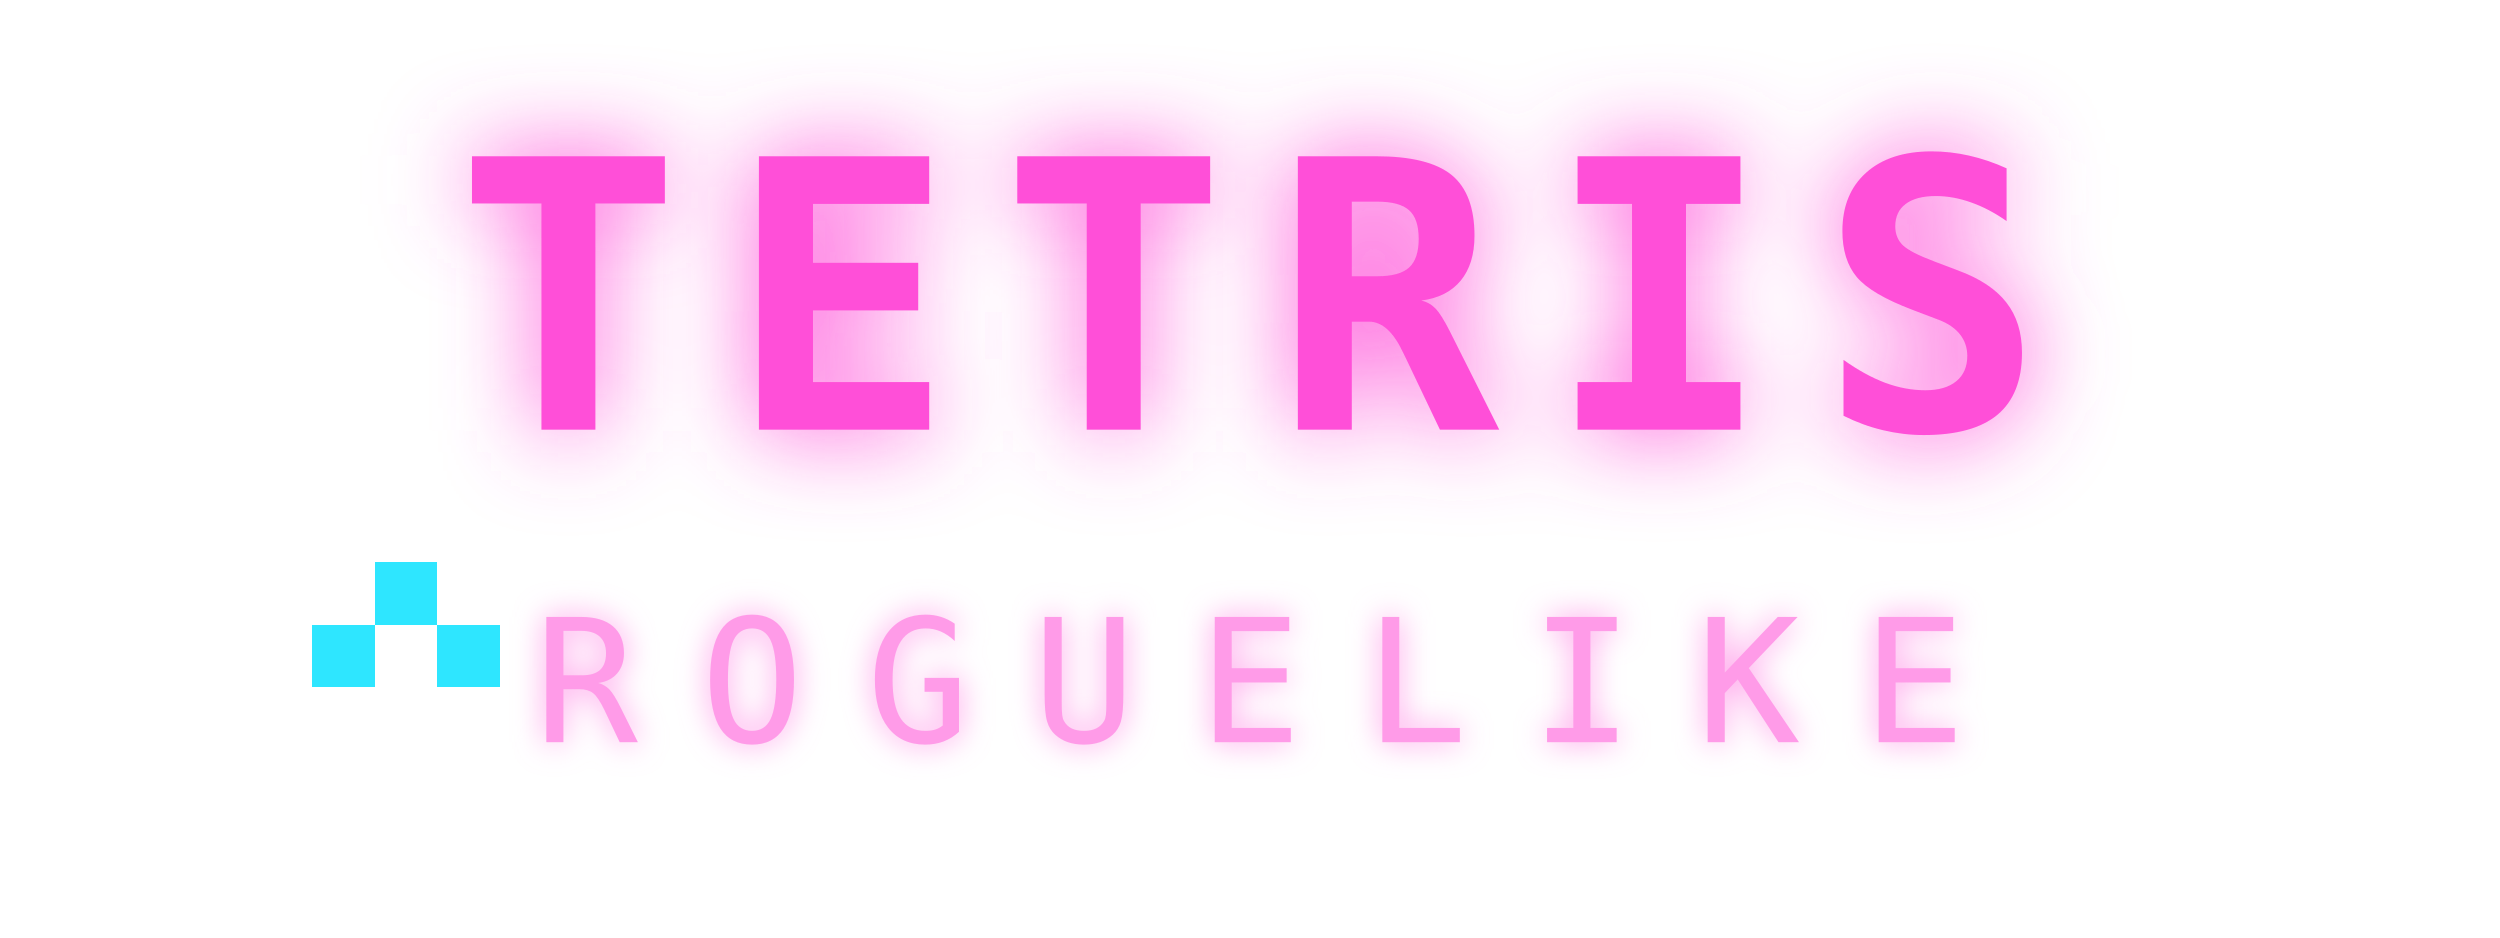
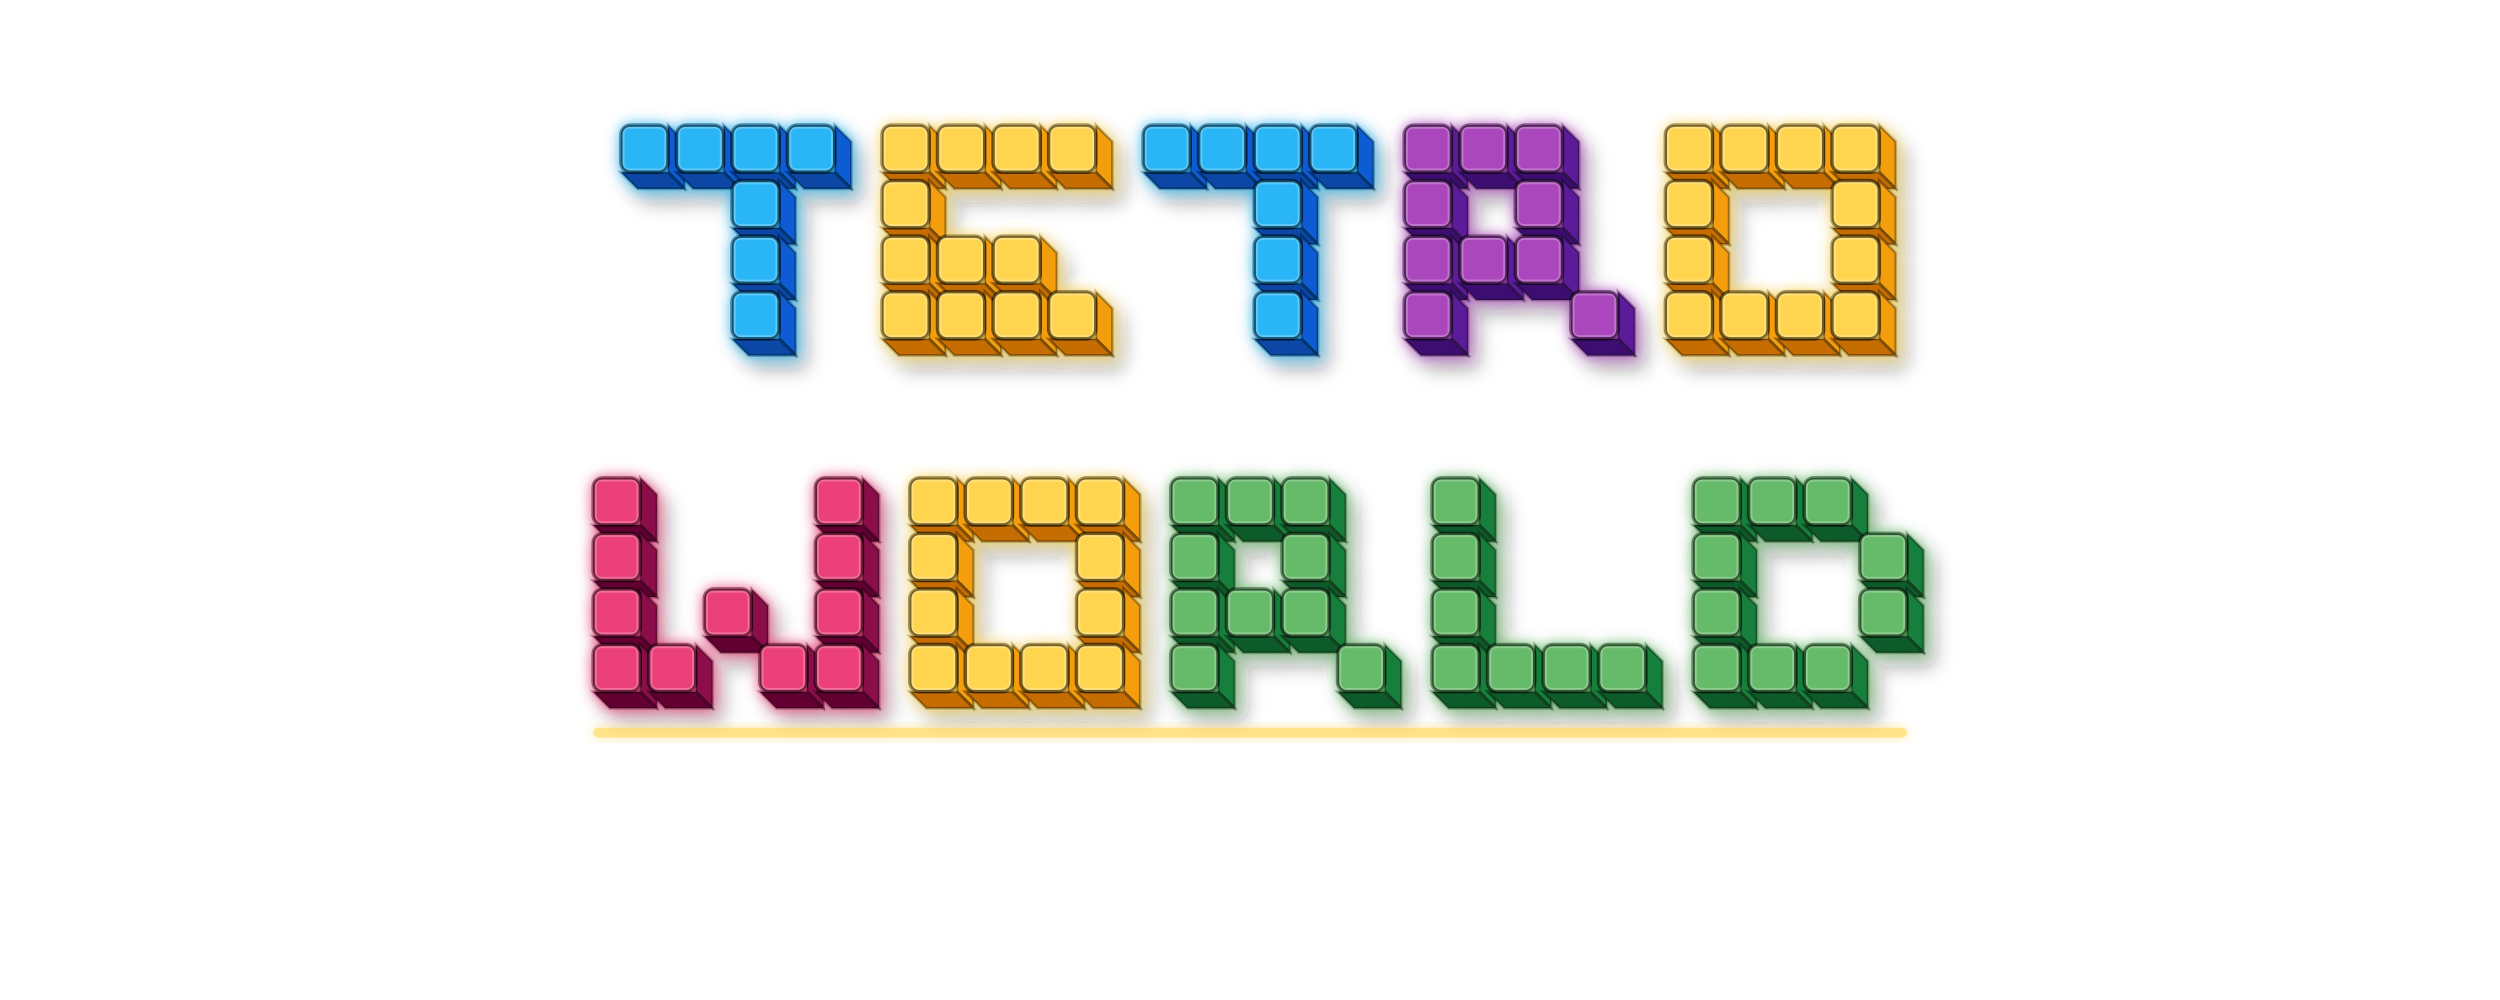
- <svg xmlns="http://www.w3.org/2000/svg" viewBox="0 0 320 120" shape-rendering="crispEdges">
+ <svg xmlns="http://www.w3.org/2000/svg" width="1800" height="720" viewBox="0 0 1800 720">
  <defs>
-     <filter id="neon-pink" x="-50%" y="-50%" width="200%" height="200%">
-       <feGaussianBlur stdDeviation="6" result="blur" />
+     <filter id="shadow" x="-30%" y="-30%" width="160%" height="160%">
+       <feDropShadow dx="10" dy="12" stdDeviation="8" flood-color="#000" flood-opacity="0.45" />
+     </filter>
+     <filter id="softshadow" x="-30%" y="-30%" width="160%" height="160%">
+       <feDropShadow dx="6" dy="8" stdDeviation="6" flood-color="#000" flood-opacity="0.35" />
+     </filter>
+     <filter id="glow-cyan" x="-50%" y="-50%" width="200%" height="200%">
+       <feGaussianBlur stdDeviation="4.5" result="blur" />
+       <feFlood flood-color="#29b6f6" flood-opacity="0.9" result="color" />
+       <feComposite in="color" in2="blur" operator="in" result="glow" />
      <feMerge>
-         <feMergeNode in="blur" />
+         <feMergeNode in="glow" />
        <feMergeNode in="SourceGraphic" />
      </feMerge>
    </filter>
-     <filter id="neon-soft" x="-50%" y="-50%" width="200%" height="200%">
-       <feGaussianBlur stdDeviation="2" result="blur" />
+     <filter id="glow-yellow" x="-50%" y="-50%" width="200%" height="200%">
+       <feGaussianBlur stdDeviation="4.5" result="blur" />
+       <feFlood flood-color="#ffd54f" flood-opacity="0.9" result="color" />
+       <feComposite in="color" in2="blur" operator="in" result="glow" />
      <feMerge>
-         <feMergeNode in="blur" />
+         <feMergeNode in="glow" />
        <feMergeNode in="SourceGraphic" />
      </feMerge>
    </filter>
+     <filter id="glow-purple" x="-50%" y="-50%" width="200%" height="200%">
+       <feGaussianBlur stdDeviation="4.5" result="blur" />
+       <feFlood flood-color="#ab47bc" flood-opacity="0.9" result="color" />
+       <feComposite in="color" in2="blur" operator="in" result="glow" />
+       <feMerge>
+         <feMergeNode in="glow" />
+         <feMergeNode in="SourceGraphic" />
+       </feMerge>
+     </filter>
+     <filter id="glow-green" x="-50%" y="-50%" width="200%" height="200%">
+       <feGaussianBlur stdDeviation="4.5" result="blur" />
+       <feFlood flood-color="#66bb6a" flood-opacity="0.9" result="color" />
+       <feComposite in="color" in2="blur" operator="in" result="glow" />
+       <feMerge>
+         <feMergeNode in="glow" />
+         <feMergeNode in="SourceGraphic" />
+       </feMerge>
+     </filter>
+     <filter id="glow-pink" x="-50%" y="-50%" width="200%" height="200%">
+       <feGaussianBlur stdDeviation="4.5" result="blur" />
+       <feFlood flood-color="#ec407a" flood-opacity="0.9" result="color" />
+       <feComposite in="color" in2="blur" operator="in" result="glow" />
+       <feMerge>
+         <feMergeNode in="glow" />
+         <feMergeNode in="SourceGraphic" />
+       </feMerge>
+     </filter>
  </defs>
-   <g filter="url(#neon-pink)">
-     <text x="160" y="55" text-anchor="middle" font-family="monospace" font-size="48" font-weight="bold" letter-spacing="6" fill="#ff4fd8">
-       TETRIS
-     </text>
-   </g>
-   <g filter="url(#neon-soft)">
-     <text x="160" y="95" text-anchor="middle" font-family="monospace" font-size="22" letter-spacing="8" fill="#ff9be8">
-       ROGUELIKE
-     </text>
-   </g>
-   <rect x="40" y="80" width="8" height="8" fill="#2ee6ff" />
-   <rect x="48" y="72" width="8" height="8" fill="#2ee6ff" />
-   <rect x="56" y="80" width="8" height="8" fill="#2ee6ff" />
+   <style>
+     .front { stroke: rgba(0,0,0,0.55); stroke-width: 2.5; }
+     .edge  { stroke: rgba(0,0,0,0.35); stroke-width: 2; }
+     .highlight { stroke: rgba(255,255,255,0.25); stroke-width: 1.4; fill: none; }
+   </style>
+   <g filter="url(#softshadow)">
+     <g filter="url(#glow-cyan)">
+       <polygon class="edge" points="481,90 493,102 493,136 481,124" fill="#0b5bd3" />
+       <polygon class="edge" points="447,124 459,136 493,136 481,124" fill="#0747a6" />
+       <rect class="front" x="447" y="90" width="34" height="34" rx="7" ry="7" fill="#29b6f6" />
+       <rect class="highlight" x="449" y="92" width="30" height="30" rx="4" ry="4" />
+       <polygon class="edge" points="521,90 533,102 533,136 521,124" fill="#0b5bd3" />
+       <polygon class="edge" points="487,124 499,136 533,136 521,124" fill="#0747a6" />
+       <rect class="front" x="487" y="90" width="34" height="34" rx="7" ry="7" fill="#29b6f6" />
+       <rect class="highlight" x="489" y="92" width="30" height="30" rx="4" ry="4" />
+       <polygon class="edge" points="561,90 573,102 573,136 561,124" fill="#0b5bd3" />
+       <polygon class="edge" points="527,124 539,136 573,136 561,124" fill="#0747a6" />
+       <rect class="front" x="527" y="90" width="34" height="34" rx="7" ry="7" fill="#29b6f6" />
+       <rect class="highlight" x="529" y="92" width="30" height="30" rx="4" ry="4" />
+       <polygon class="edge" points="601,90 613,102 613,136 601,124" fill="#0b5bd3" />
+       <polygon class="edge" points="567,124 579,136 613,136 601,124" fill="#0747a6" />
+       <rect class="front" x="567" y="90" width="34" height="34" rx="7" ry="7" fill="#29b6f6" />
+       <rect class="highlight" x="569" y="92" width="30" height="30" rx="4" ry="4" />
+       <polygon class="edge" points="561,130 573,142 573,176 561,164" fill="#0b5bd3" />
+       <polygon class="edge" points="527,164 539,176 573,176 561,164" fill="#0747a6" />
+       <rect class="front" x="527" y="130" width="34" height="34" rx="7" ry="7" fill="#29b6f6" />
+       <rect class="highlight" x="529" y="132" width="30" height="30" rx="4" ry="4" />
+       <polygon class="edge" points="561,170 573,182 573,216 561,204" fill="#0b5bd3" />
+       <polygon class="edge" points="527,204 539,216 573,216 561,204" fill="#0747a6" />
+       <rect class="front" x="527" y="170" width="34" height="34" rx="7" ry="7" fill="#29b6f6" />
+       <rect class="highlight" x="529" y="172" width="30" height="30" rx="4" ry="4" />
+       <polygon class="edge" points="561,210 573,222 573,256 561,244" fill="#0b5bd3" />
+       <polygon class="edge" points="527,244 539,256 573,256 561,244" fill="#0747a6" />
+       <rect class="front" x="527" y="210" width="34" height="34" rx="7" ry="7" fill="#29b6f6" />
+       <rect class="highlight" x="529" y="212" width="30" height="30" rx="4" ry="4" />
+     </g>
+   </g>
+   <g filter="url(#softshadow)">
+     <g filter="url(#glow-yellow)">
+       <polygon class="edge" points="669,90 681,102 681,136 669,124" fill="#f59e0b" />
+       <polygon class="edge" points="635,124 647,136 681,136 669,124" fill="#c56d00" />
+       <rect class="front" x="635" y="90" width="34" height="34" rx="7" ry="7" fill="#ffd54f" />
+       <rect class="highlight" x="637" y="92" width="30" height="30" rx="4" ry="4" />
+       <polygon class="edge" points="709,90 721,102 721,136 709,124" fill="#f59e0b" />
+       <polygon class="edge" points="675,124 687,136 721,136 709,124" fill="#c56d00" />
+       <rect class="front" x="675" y="90" width="34" height="34" rx="7" ry="7" fill="#ffd54f" />
+       <rect class="highlight" x="677" y="92" width="30" height="30" rx="4" ry="4" />
+       <polygon class="edge" points="749,90 761,102 761,136 749,124" fill="#f59e0b" />
+       <polygon class="edge" points="715,124 727,136 761,136 749,124" fill="#c56d00" />
+       <rect class="front" x="715" y="90" width="34" height="34" rx="7" ry="7" fill="#ffd54f" />
+       <rect class="highlight" x="717" y="92" width="30" height="30" rx="4" ry="4" />
+       <polygon class="edge" points="789,90 801,102 801,136 789,124" fill="#f59e0b" />
+       <polygon class="edge" points="755,124 767,136 801,136 789,124" fill="#c56d00" />
+       <rect class="front" x="755" y="90" width="34" height="34" rx="7" ry="7" fill="#ffd54f" />
+       <rect class="highlight" x="757" y="92" width="30" height="30" rx="4" ry="4" />
+       <polygon class="edge" points="669,130 681,142 681,176 669,164" fill="#f59e0b" />
+       <polygon class="edge" points="635,164 647,176 681,176 669,164" fill="#c56d00" />
+       <rect class="front" x="635" y="130" width="34" height="34" rx="7" ry="7" fill="#ffd54f" />
+       <rect class="highlight" x="637" y="132" width="30" height="30" rx="4" ry="4" />
+       <polygon class="edge" points="669,170 681,182 681,216 669,204" fill="#f59e0b" />
+       <polygon class="edge" points="635,204 647,216 681,216 669,204" fill="#c56d00" />
+       <rect class="front" x="635" y="170" width="34" height="34" rx="7" ry="7" fill="#ffd54f" />
+       <rect class="highlight" x="637" y="172" width="30" height="30" rx="4" ry="4" />
+       <polygon class="edge" points="709,170 721,182 721,216 709,204" fill="#f59e0b" />
+       <polygon class="edge" points="675,204 687,216 721,216 709,204" fill="#c56d00" />
+       <rect class="front" x="675" y="170" width="34" height="34" rx="7" ry="7" fill="#ffd54f" />
+       <rect class="highlight" x="677" y="172" width="30" height="30" rx="4" ry="4" />
+       <polygon class="edge" points="749,170 761,182 761,216 749,204" fill="#f59e0b" />
+       <polygon class="edge" points="715,204 727,216 761,216 749,204" fill="#c56d00" />
+       <rect class="front" x="715" y="170" width="34" height="34" rx="7" ry="7" fill="#ffd54f" />
+       <rect class="highlight" x="717" y="172" width="30" height="30" rx="4" ry="4" />
+       <polygon class="edge" points="669,210 681,222 681,256 669,244" fill="#f59e0b" />
+       <polygon class="edge" points="635,244 647,256 681,256 669,244" fill="#c56d00" />
+       <rect class="front" x="635" y="210" width="34" height="34" rx="7" ry="7" fill="#ffd54f" />
+       <rect class="highlight" x="637" y="212" width="30" height="30" rx="4" ry="4" />
+       <polygon class="edge" points="709,210 721,222 721,256 709,244" fill="#f59e0b" />
+       <polygon class="edge" points="675,244 687,256 721,256 709,244" fill="#c56d00" />
+       <rect class="front" x="675" y="210" width="34" height="34" rx="7" ry="7" fill="#ffd54f" />
+       <rect class="highlight" x="677" y="212" width="30" height="30" rx="4" ry="4" />
+       <polygon class="edge" points="749,210 761,222 761,256 749,244" fill="#f59e0b" />
+       <polygon class="edge" points="715,244 727,256 761,256 749,244" fill="#c56d00" />
+       <rect class="front" x="715" y="210" width="34" height="34" rx="7" ry="7" fill="#ffd54f" />
+       <rect class="highlight" x="717" y="212" width="30" height="30" rx="4" ry="4" />
+       <polygon class="edge" points="789,210 801,222 801,256 789,244" fill="#f59e0b" />
+       <polygon class="edge" points="755,244 767,256 801,256 789,244" fill="#c56d00" />
+       <rect class="front" x="755" y="210" width="34" height="34" rx="7" ry="7" fill="#ffd54f" />
+       <rect class="highlight" x="757" y="212" width="30" height="30" rx="4" ry="4" />
+     </g>
+   </g>
+   <g filter="url(#softshadow)">
+     <g filter="url(#glow-cyan)">
+       <polygon class="edge" points="857,90 869,102 869,136 857,124" fill="#0b5bd3" />
+       <polygon class="edge" points="823,124 835,136 869,136 857,124" fill="#0747a6" />
+       <rect class="front" x="823" y="90" width="34" height="34" rx="7" ry="7" fill="#29b6f6" />
+       <rect class="highlight" x="825" y="92" width="30" height="30" rx="4" ry="4" />
+       <polygon class="edge" points="897,90 909,102 909,136 897,124" fill="#0b5bd3" />
+       <polygon class="edge" points="863,124 875,136 909,136 897,124" fill="#0747a6" />
+       <rect class="front" x="863" y="90" width="34" height="34" rx="7" ry="7" fill="#29b6f6" />
+       <rect class="highlight" x="865" y="92" width="30" height="30" rx="4" ry="4" />
+       <polygon class="edge" points="937,90 949,102 949,136 937,124" fill="#0b5bd3" />
+       <polygon class="edge" points="903,124 915,136 949,136 937,124" fill="#0747a6" />
+       <rect class="front" x="903" y="90" width="34" height="34" rx="7" ry="7" fill="#29b6f6" />
+       <rect class="highlight" x="905" y="92" width="30" height="30" rx="4" ry="4" />
+       <polygon class="edge" points="977,90 989,102 989,136 977,124" fill="#0b5bd3" />
+       <polygon class="edge" points="943,124 955,136 989,136 977,124" fill="#0747a6" />
+       <rect class="front" x="943" y="90" width="34" height="34" rx="7" ry="7" fill="#29b6f6" />
+       <rect class="highlight" x="945" y="92" width="30" height="30" rx="4" ry="4" />
+       <polygon class="edge" points="937,130 949,142 949,176 937,164" fill="#0b5bd3" />
+       <polygon class="edge" points="903,164 915,176 949,176 937,164" fill="#0747a6" />
+       <rect class="front" x="903" y="130" width="34" height="34" rx="7" ry="7" fill="#29b6f6" />
+       <rect class="highlight" x="905" y="132" width="30" height="30" rx="4" ry="4" />
+       <polygon class="edge" points="937,170 949,182 949,216 937,204" fill="#0b5bd3" />
+       <polygon class="edge" points="903,204 915,216 949,216 937,204" fill="#0747a6" />
+       <rect class="front" x="903" y="170" width="34" height="34" rx="7" ry="7" fill="#29b6f6" />
+       <rect class="highlight" x="905" y="172" width="30" height="30" rx="4" ry="4" />
+       <polygon class="edge" points="937,210 949,222 949,256 937,244" fill="#0b5bd3" />
+       <polygon class="edge" points="903,244 915,256 949,256 937,244" fill="#0747a6" />
+       <rect class="front" x="903" y="210" width="34" height="34" rx="7" ry="7" fill="#29b6f6" />
+       <rect class="highlight" x="905" y="212" width="30" height="30" rx="4" ry="4" />
+     </g>
+   </g>
+   <g filter="url(#softshadow)">
+     <g filter="url(#glow-purple)">
+       <polygon class="edge" points="1045,90 1057,102 1057,136 1045,124" fill="#5b1b9a" />
+       <polygon class="edge" points="1011,124 1023,136 1057,136 1045,124" fill="#3e1172" />
+       <rect class="front" x="1011" y="90" width="34" height="34" rx="7" ry="7" fill="#ab47bc" />
+       <rect class="highlight" x="1013" y="92" width="30" height="30" rx="4" ry="4" />
+       <polygon class="edge" points="1085,90 1097,102 1097,136 1085,124" fill="#5b1b9a" />
+       <polygon class="edge" points="1051,124 1063,136 1097,136 1085,124" fill="#3e1172" />
+       <rect class="front" x="1051" y="90" width="34" height="34" rx="7" ry="7" fill="#ab47bc" />
+       <rect class="highlight" x="1053" y="92" width="30" height="30" rx="4" ry="4" />
+       <polygon class="edge" points="1125,90 1137,102 1137,136 1125,124" fill="#5b1b9a" />
+       <polygon class="edge" points="1091,124 1103,136 1137,136 1125,124" fill="#3e1172" />
+       <rect class="front" x="1091" y="90" width="34" height="34" rx="7" ry="7" fill="#ab47bc" />
+       <rect class="highlight" x="1093" y="92" width="30" height="30" rx="4" ry="4" />
+       <polygon class="edge" points="1045,130 1057,142 1057,176 1045,164" fill="#5b1b9a" />
+       <polygon class="edge" points="1011,164 1023,176 1057,176 1045,164" fill="#3e1172" />
+       <rect class="front" x="1011" y="130" width="34" height="34" rx="7" ry="7" fill="#ab47bc" />
+       <rect class="highlight" x="1013" y="132" width="30" height="30" rx="4" ry="4" />
+       <polygon class="edge" points="1125,130 1137,142 1137,176 1125,164" fill="#5b1b9a" />
+       <polygon class="edge" points="1091,164 1103,176 1137,176 1125,164" fill="#3e1172" />
+       <rect class="front" x="1091" y="130" width="34" height="34" rx="7" ry="7" fill="#ab47bc" />
+       <rect class="highlight" x="1093" y="132" width="30" height="30" rx="4" ry="4" />
+       <polygon class="edge" points="1045,170 1057,182 1057,216 1045,204" fill="#5b1b9a" />
+       <polygon class="edge" points="1011,204 1023,216 1057,216 1045,204" fill="#3e1172" />
+       <rect class="front" x="1011" y="170" width="34" height="34" rx="7" ry="7" fill="#ab47bc" />
+       <rect class="highlight" x="1013" y="172" width="30" height="30" rx="4" ry="4" />
+       <polygon class="edge" points="1085,170 1097,182 1097,216 1085,204" fill="#5b1b9a" />
+       <polygon class="edge" points="1051,204 1063,216 1097,216 1085,204" fill="#3e1172" />
+       <rect class="front" x="1051" y="170" width="34" height="34" rx="7" ry="7" fill="#ab47bc" />
+       <rect class="highlight" x="1053" y="172" width="30" height="30" rx="4" ry="4" />
+       <polygon class="edge" points="1125,170 1137,182 1137,216 1125,204" fill="#5b1b9a" />
+       <polygon class="edge" points="1091,204 1103,216 1137,216 1125,204" fill="#3e1172" />
+       <rect class="front" x="1091" y="170" width="34" height="34" rx="7" ry="7" fill="#ab47bc" />
+       <rect class="highlight" x="1093" y="172" width="30" height="30" rx="4" ry="4" />
+       <polygon class="edge" points="1045,210 1057,222 1057,256 1045,244" fill="#5b1b9a" />
+       <polygon class="edge" points="1011,244 1023,256 1057,256 1045,244" fill="#3e1172" />
+       <rect class="front" x="1011" y="210" width="34" height="34" rx="7" ry="7" fill="#ab47bc" />
+       <rect class="highlight" x="1013" y="212" width="30" height="30" rx="4" ry="4" />
+       <polygon class="edge" points="1165,210 1177,222 1177,256 1165,244" fill="#5b1b9a" />
+       <polygon class="edge" points="1131,244 1143,256 1177,256 1165,244" fill="#3e1172" />
+       <rect class="front" x="1131" y="210" width="34" height="34" rx="7" ry="7" fill="#ab47bc" />
+       <rect class="highlight" x="1133" y="212" width="30" height="30" rx="4" ry="4" />
+     </g>
+   </g>
+   <g filter="url(#softshadow)">
+     <g filter="url(#glow-yellow)">
+       <polygon class="edge" points="1233,90 1245,102 1245,136 1233,124" fill="#f59e0b" />
+       <polygon class="edge" points="1199,124 1211,136 1245,136 1233,124" fill="#c56d00" />
+       <rect class="front" x="1199" y="90" width="34" height="34" rx="7" ry="7" fill="#ffd54f" />
+       <rect class="highlight" x="1201" y="92" width="30" height="30" rx="4" ry="4" />
+       <polygon class="edge" points="1273,90 1285,102 1285,136 1273,124" fill="#f59e0b" />
+       <polygon class="edge" points="1239,124 1251,136 1285,136 1273,124" fill="#c56d00" />
+       <rect class="front" x="1239" y="90" width="34" height="34" rx="7" ry="7" fill="#ffd54f" />
+       <rect class="highlight" x="1241" y="92" width="30" height="30" rx="4" ry="4" />
+       <polygon class="edge" points="1313,90 1325,102 1325,136 1313,124" fill="#f59e0b" />
+       <polygon class="edge" points="1279,124 1291,136 1325,136 1313,124" fill="#c56d00" />
+       <rect class="front" x="1279" y="90" width="34" height="34" rx="7" ry="7" fill="#ffd54f" />
+       <rect class="highlight" x="1281" y="92" width="30" height="30" rx="4" ry="4" />
+       <polygon class="edge" points="1353,90 1365,102 1365,136 1353,124" fill="#f59e0b" />
+       <polygon class="edge" points="1319,124 1331,136 1365,136 1353,124" fill="#c56d00" />
+       <rect class="front" x="1319" y="90" width="34" height="34" rx="7" ry="7" fill="#ffd54f" />
+       <rect class="highlight" x="1321" y="92" width="30" height="30" rx="4" ry="4" />
+       <polygon class="edge" points="1233,130 1245,142 1245,176 1233,164" fill="#f59e0b" />
+       <polygon class="edge" points="1199,164 1211,176 1245,176 1233,164" fill="#c56d00" />
+       <rect class="front" x="1199" y="130" width="34" height="34" rx="7" ry="7" fill="#ffd54f" />
+       <rect class="highlight" x="1201" y="132" width="30" height="30" rx="4" ry="4" />
+       <polygon class="edge" points="1353,130 1365,142 1365,176 1353,164" fill="#f59e0b" />
+       <polygon class="edge" points="1319,164 1331,176 1365,176 1353,164" fill="#c56d00" />
+       <rect class="front" x="1319" y="130" width="34" height="34" rx="7" ry="7" fill="#ffd54f" />
+       <rect class="highlight" x="1321" y="132" width="30" height="30" rx="4" ry="4" />
+       <polygon class="edge" points="1233,170 1245,182 1245,216 1233,204" fill="#f59e0b" />
+       <polygon class="edge" points="1199,204 1211,216 1245,216 1233,204" fill="#c56d00" />
+       <rect class="front" x="1199" y="170" width="34" height="34" rx="7" ry="7" fill="#ffd54f" />
+       <rect class="highlight" x="1201" y="172" width="30" height="30" rx="4" ry="4" />
+       <polygon class="edge" points="1353,170 1365,182 1365,216 1353,204" fill="#f59e0b" />
+       <polygon class="edge" points="1319,204 1331,216 1365,216 1353,204" fill="#c56d00" />
+       <rect class="front" x="1319" y="170" width="34" height="34" rx="7" ry="7" fill="#ffd54f" />
+       <rect class="highlight" x="1321" y="172" width="30" height="30" rx="4" ry="4" />
+       <polygon class="edge" points="1233,210 1245,222 1245,256 1233,244" fill="#f59e0b" />
+       <polygon class="edge" points="1199,244 1211,256 1245,256 1233,244" fill="#c56d00" />
+       <rect class="front" x="1199" y="210" width="34" height="34" rx="7" ry="7" fill="#ffd54f" />
+       <rect class="highlight" x="1201" y="212" width="30" height="30" rx="4" ry="4" />
+       <polygon class="edge" points="1273,210 1285,222 1285,256 1273,244" fill="#f59e0b" />
+       <polygon class="edge" points="1239,244 1251,256 1285,256 1273,244" fill="#c56d00" />
+       <rect class="front" x="1239" y="210" width="34" height="34" rx="7" ry="7" fill="#ffd54f" />
+       <rect class="highlight" x="1241" y="212" width="30" height="30" rx="4" ry="4" />
+       <polygon class="edge" points="1313,210 1325,222 1325,256 1313,244" fill="#f59e0b" />
+       <polygon class="edge" points="1279,244 1291,256 1325,256 1313,244" fill="#c56d00" />
+       <rect class="front" x="1279" y="210" width="34" height="34" rx="7" ry="7" fill="#ffd54f" />
+       <rect class="highlight" x="1281" y="212" width="30" height="30" rx="4" ry="4" />
+       <polygon class="edge" points="1353,210 1365,222 1365,256 1353,244" fill="#f59e0b" />
+       <polygon class="edge" points="1319,244 1331,256 1365,256 1353,244" fill="#c56d00" />
+       <rect class="front" x="1319" y="210" width="34" height="34" rx="7" ry="7" fill="#ffd54f" />
+       <rect class="highlight" x="1321" y="212" width="30" height="30" rx="4" ry="4" />
+     </g>
+   </g>
+   <g filter="url(#softshadow)">
+     <g filter="url(#glow-pink)">
+       <polygon class="edge" points="461,344 473,356 473,390 461,378" fill="#8b0b4a" />
+       <polygon class="edge" points="427,378 439,390 473,390 461,378" fill="#640633" />
+       <rect class="front" x="427" y="344" width="34" height="34" rx="7" ry="7" fill="#ec407a" />
+       <rect class="highlight" x="429" y="346" width="30" height="30" rx="4" ry="4" />
+       <polygon class="edge" points="621,344 633,356 633,390 621,378" fill="#8b0b4a" />
+       <polygon class="edge" points="587,378 599,390 633,390 621,378" fill="#640633" />
+       <rect class="front" x="587" y="344" width="34" height="34" rx="7" ry="7" fill="#ec407a" />
+       <rect class="highlight" x="589" y="346" width="30" height="30" rx="4" ry="4" />
+       <polygon class="edge" points="461,384 473,396 473,430 461,418" fill="#8b0b4a" />
+       <polygon class="edge" points="427,418 439,430 473,430 461,418" fill="#640633" />
+       <rect class="front" x="427" y="384" width="34" height="34" rx="7" ry="7" fill="#ec407a" />
+       <rect class="highlight" x="429" y="386" width="30" height="30" rx="4" ry="4" />
+       <polygon class="edge" points="621,384 633,396 633,430 621,418" fill="#8b0b4a" />
+       <polygon class="edge" points="587,418 599,430 633,430 621,418" fill="#640633" />
+       <rect class="front" x="587" y="384" width="34" height="34" rx="7" ry="7" fill="#ec407a" />
+       <rect class="highlight" x="589" y="386" width="30" height="30" rx="4" ry="4" />
+       <polygon class="edge" points="461,424 473,436 473,470 461,458" fill="#8b0b4a" />
+       <polygon class="edge" points="427,458 439,470 473,470 461,458" fill="#640633" />
+       <rect class="front" x="427" y="424" width="34" height="34" rx="7" ry="7" fill="#ec407a" />
+       <rect class="highlight" x="429" y="426" width="30" height="30" rx="4" ry="4" />
+       <polygon class="edge" points="541,424 553,436 553,470 541,458" fill="#8b0b4a" />
+       <polygon class="edge" points="507,458 519,470 553,470 541,458" fill="#640633" />
+       <rect class="front" x="507" y="424" width="34" height="34" rx="7" ry="7" fill="#ec407a" />
+       <rect class="highlight" x="509" y="426" width="30" height="30" rx="4" ry="4" />
+       <polygon class="edge" points="621,424 633,436 633,470 621,458" fill="#8b0b4a" />
+       <polygon class="edge" points="587,458 599,470 633,470 621,458" fill="#640633" />
+       <rect class="front" x="587" y="424" width="34" height="34" rx="7" ry="7" fill="#ec407a" />
+       <rect class="highlight" x="589" y="426" width="30" height="30" rx="4" ry="4" />
+       <polygon class="edge" points="461,464 473,476 473,510 461,498" fill="#8b0b4a" />
+       <polygon class="edge" points="427,498 439,510 473,510 461,498" fill="#640633" />
+       <rect class="front" x="427" y="464" width="34" height="34" rx="7" ry="7" fill="#ec407a" />
+       <rect class="highlight" x="429" y="466" width="30" height="30" rx="4" ry="4" />
+       <polygon class="edge" points="501,464 513,476 513,510 501,498" fill="#8b0b4a" />
+       <polygon class="edge" points="467,498 479,510 513,510 501,498" fill="#640633" />
+       <rect class="front" x="467" y="464" width="34" height="34" rx="7" ry="7" fill="#ec407a" />
+       <rect class="highlight" x="469" y="466" width="30" height="30" rx="4" ry="4" />
+       <polygon class="edge" points="581,464 593,476 593,510 581,498" fill="#8b0b4a" />
+       <polygon class="edge" points="547,498 559,510 593,510 581,498" fill="#640633" />
+       <rect class="front" x="547" y="464" width="34" height="34" rx="7" ry="7" fill="#ec407a" />
+       <rect class="highlight" x="549" y="466" width="30" height="30" rx="4" ry="4" />
+       <polygon class="edge" points="621,464 633,476 633,510 621,498" fill="#8b0b4a" />
+       <polygon class="edge" points="587,498 599,510 633,510 621,498" fill="#640633" />
+       <rect class="front" x="587" y="464" width="34" height="34" rx="7" ry="7" fill="#ec407a" />
+       <rect class="highlight" x="589" y="466" width="30" height="30" rx="4" ry="4" />
+     </g>
+   </g>
+   <g filter="url(#softshadow)">
+     <g filter="url(#glow-yellow)">
+       <polygon class="edge" points="689,344 701,356 701,390 689,378" fill="#f59e0b" />
+       <polygon class="edge" points="655,378 667,390 701,390 689,378" fill="#c56d00" />
+       <rect class="front" x="655" y="344" width="34" height="34" rx="7" ry="7" fill="#ffd54f" />
+       <rect class="highlight" x="657" y="346" width="30" height="30" rx="4" ry="4" />
+       <polygon class="edge" points="729,344 741,356 741,390 729,378" fill="#f59e0b" />
+       <polygon class="edge" points="695,378 707,390 741,390 729,378" fill="#c56d00" />
+       <rect class="front" x="695" y="344" width="34" height="34" rx="7" ry="7" fill="#ffd54f" />
+       <rect class="highlight" x="697" y="346" width="30" height="30" rx="4" ry="4" />
+       <polygon class="edge" points="769,344 781,356 781,390 769,378" fill="#f59e0b" />
+       <polygon class="edge" points="735,378 747,390 781,390 769,378" fill="#c56d00" />
+       <rect class="front" x="735" y="344" width="34" height="34" rx="7" ry="7" fill="#ffd54f" />
+       <rect class="highlight" x="737" y="346" width="30" height="30" rx="4" ry="4" />
+       <polygon class="edge" points="809,344 821,356 821,390 809,378" fill="#f59e0b" />
+       <polygon class="edge" points="775,378 787,390 821,390 809,378" fill="#c56d00" />
+       <rect class="front" x="775" y="344" width="34" height="34" rx="7" ry="7" fill="#ffd54f" />
+       <rect class="highlight" x="777" y="346" width="30" height="30" rx="4" ry="4" />
+       <polygon class="edge" points="689,384 701,396 701,430 689,418" fill="#f59e0b" />
+       <polygon class="edge" points="655,418 667,430 701,430 689,418" fill="#c56d00" />
+       <rect class="front" x="655" y="384" width="34" height="34" rx="7" ry="7" fill="#ffd54f" />
+       <rect class="highlight" x="657" y="386" width="30" height="30" rx="4" ry="4" />
+       <polygon class="edge" points="809,384 821,396 821,430 809,418" fill="#f59e0b" />
+       <polygon class="edge" points="775,418 787,430 821,430 809,418" fill="#c56d00" />
+       <rect class="front" x="775" y="384" width="34" height="34" rx="7" ry="7" fill="#ffd54f" />
+       <rect class="highlight" x="777" y="386" width="30" height="30" rx="4" ry="4" />
+       <polygon class="edge" points="689,424 701,436 701,470 689,458" fill="#f59e0b" />
+       <polygon class="edge" points="655,458 667,470 701,470 689,458" fill="#c56d00" />
+       <rect class="front" x="655" y="424" width="34" height="34" rx="7" ry="7" fill="#ffd54f" />
+       <rect class="highlight" x="657" y="426" width="30" height="30" rx="4" ry="4" />
+       <polygon class="edge" points="809,424 821,436 821,470 809,458" fill="#f59e0b" />
+       <polygon class="edge" points="775,458 787,470 821,470 809,458" fill="#c56d00" />
+       <rect class="front" x="775" y="424" width="34" height="34" rx="7" ry="7" fill="#ffd54f" />
+       <rect class="highlight" x="777" y="426" width="30" height="30" rx="4" ry="4" />
+       <polygon class="edge" points="689,464 701,476 701,510 689,498" fill="#f59e0b" />
+       <polygon class="edge" points="655,498 667,510 701,510 689,498" fill="#c56d00" />
+       <rect class="front" x="655" y="464" width="34" height="34" rx="7" ry="7" fill="#ffd54f" />
+       <rect class="highlight" x="657" y="466" width="30" height="30" rx="4" ry="4" />
+       <polygon class="edge" points="729,464 741,476 741,510 729,498" fill="#f59e0b" />
+       <polygon class="edge" points="695,498 707,510 741,510 729,498" fill="#c56d00" />
+       <rect class="front" x="695" y="464" width="34" height="34" rx="7" ry="7" fill="#ffd54f" />
+       <rect class="highlight" x="697" y="466" width="30" height="30" rx="4" ry="4" />
+       <polygon class="edge" points="769,464 781,476 781,510 769,498" fill="#f59e0b" />
+       <polygon class="edge" points="735,498 747,510 781,510 769,498" fill="#c56d00" />
+       <rect class="front" x="735" y="464" width="34" height="34" rx="7" ry="7" fill="#ffd54f" />
+       <rect class="highlight" x="737" y="466" width="30" height="30" rx="4" ry="4" />
+       <polygon class="edge" points="809,464 821,476 821,510 809,498" fill="#f59e0b" />
+       <polygon class="edge" points="775,498 787,510 821,510 809,498" fill="#c56d00" />
+       <rect class="front" x="775" y="464" width="34" height="34" rx="7" ry="7" fill="#ffd54f" />
+       <rect class="highlight" x="777" y="466" width="30" height="30" rx="4" ry="4" />
+     </g>
+   </g>
+   <g filter="url(#softshadow)">
+     <g filter="url(#glow-green)">
+       <polygon class="edge" points="877,344 889,356 889,390 877,378" fill="#167f3a" />
+       <polygon class="edge" points="843,378 855,390 889,390 877,378" fill="#0f5a29" />
+       <rect class="front" x="843" y="344" width="34" height="34" rx="7" ry="7" fill="#66bb6a" />
+       <rect class="highlight" x="845" y="346" width="30" height="30" rx="4" ry="4" />
+       <polygon class="edge" points="917,344 929,356 929,390 917,378" fill="#167f3a" />
+       <polygon class="edge" points="883,378 895,390 929,390 917,378" fill="#0f5a29" />
+       <rect class="front" x="883" y="344" width="34" height="34" rx="7" ry="7" fill="#66bb6a" />
+       <rect class="highlight" x="885" y="346" width="30" height="30" rx="4" ry="4" />
+       <polygon class="edge" points="957,344 969,356 969,390 957,378" fill="#167f3a" />
+       <polygon class="edge" points="923,378 935,390 969,390 957,378" fill="#0f5a29" />
+       <rect class="front" x="923" y="344" width="34" height="34" rx="7" ry="7" fill="#66bb6a" />
+       <rect class="highlight" x="925" y="346" width="30" height="30" rx="4" ry="4" />
+       <polygon class="edge" points="877,384 889,396 889,430 877,418" fill="#167f3a" />
+       <polygon class="edge" points="843,418 855,430 889,430 877,418" fill="#0f5a29" />
+       <rect class="front" x="843" y="384" width="34" height="34" rx="7" ry="7" fill="#66bb6a" />
+       <rect class="highlight" x="845" y="386" width="30" height="30" rx="4" ry="4" />
+       <polygon class="edge" points="957,384 969,396 969,430 957,418" fill="#167f3a" />
+       <polygon class="edge" points="923,418 935,430 969,430 957,418" fill="#0f5a29" />
+       <rect class="front" x="923" y="384" width="34" height="34" rx="7" ry="7" fill="#66bb6a" />
+       <rect class="highlight" x="925" y="386" width="30" height="30" rx="4" ry="4" />
+       <polygon class="edge" points="877,424 889,436 889,470 877,458" fill="#167f3a" />
+       <polygon class="edge" points="843,458 855,470 889,470 877,458" fill="#0f5a29" />
+       <rect class="front" x="843" y="424" width="34" height="34" rx="7" ry="7" fill="#66bb6a" />
+       <rect class="highlight" x="845" y="426" width="30" height="30" rx="4" ry="4" />
+       <polygon class="edge" points="917,424 929,436 929,470 917,458" fill="#167f3a" />
+       <polygon class="edge" points="883,458 895,470 929,470 917,458" fill="#0f5a29" />
+       <rect class="front" x="883" y="424" width="34" height="34" rx="7" ry="7" fill="#66bb6a" />
+       <rect class="highlight" x="885" y="426" width="30" height="30" rx="4" ry="4" />
+       <polygon class="edge" points="957,424 969,436 969,470 957,458" fill="#167f3a" />
+       <polygon class="edge" points="923,458 935,470 969,470 957,458" fill="#0f5a29" />
+       <rect class="front" x="923" y="424" width="34" height="34" rx="7" ry="7" fill="#66bb6a" />
+       <rect class="highlight" x="925" y="426" width="30" height="30" rx="4" ry="4" />
+       <polygon class="edge" points="877,464 889,476 889,510 877,498" fill="#167f3a" />
+       <polygon class="edge" points="843,498 855,510 889,510 877,498" fill="#0f5a29" />
+       <rect class="front" x="843" y="464" width="34" height="34" rx="7" ry="7" fill="#66bb6a" />
+       <rect class="highlight" x="845" y="466" width="30" height="30" rx="4" ry="4" />
+       <polygon class="edge" points="997,464 1009,476 1009,510 997,498" fill="#167f3a" />
+       <polygon class="edge" points="963,498 975,510 1009,510 997,498" fill="#0f5a29" />
+       <rect class="front" x="963" y="464" width="34" height="34" rx="7" ry="7" fill="#66bb6a" />
+       <rect class="highlight" x="965" y="466" width="30" height="30" rx="4" ry="4" />
+     </g>
+   </g>
+   <g filter="url(#softshadow)">
+     <g filter="url(#glow-green)">
+       <polygon class="edge" points="1065,344 1077,356 1077,390 1065,378" fill="#167f3a" />
+       <polygon class="edge" points="1031,378 1043,390 1077,390 1065,378" fill="#0f5a29" />
+       <rect class="front" x="1031" y="344" width="34" height="34" rx="7" ry="7" fill="#66bb6a" />
+       <rect class="highlight" x="1033" y="346" width="30" height="30" rx="4" ry="4" />
+       <polygon class="edge" points="1065,384 1077,396 1077,430 1065,418" fill="#167f3a" />
+       <polygon class="edge" points="1031,418 1043,430 1077,430 1065,418" fill="#0f5a29" />
+       <rect class="front" x="1031" y="384" width="34" height="34" rx="7" ry="7" fill="#66bb6a" />
+       <rect class="highlight" x="1033" y="386" width="30" height="30" rx="4" ry="4" />
+       <polygon class="edge" points="1065,424 1077,436 1077,470 1065,458" fill="#167f3a" />
+       <polygon class="edge" points="1031,458 1043,470 1077,470 1065,458" fill="#0f5a29" />
+       <rect class="front" x="1031" y="424" width="34" height="34" rx="7" ry="7" fill="#66bb6a" />
+       <rect class="highlight" x="1033" y="426" width="30" height="30" rx="4" ry="4" />
+       <polygon class="edge" points="1065,464 1077,476 1077,510 1065,498" fill="#167f3a" />
+       <polygon class="edge" points="1031,498 1043,510 1077,510 1065,498" fill="#0f5a29" />
+       <rect class="front" x="1031" y="464" width="34" height="34" rx="7" ry="7" fill="#66bb6a" />
+       <rect class="highlight" x="1033" y="466" width="30" height="30" rx="4" ry="4" />
+       <polygon class="edge" points="1105,464 1117,476 1117,510 1105,498" fill="#167f3a" />
+       <polygon class="edge" points="1071,498 1083,510 1117,510 1105,498" fill="#0f5a29" />
+       <rect class="front" x="1071" y="464" width="34" height="34" rx="7" ry="7" fill="#66bb6a" />
+       <rect class="highlight" x="1073" y="466" width="30" height="30" rx="4" ry="4" />
+       <polygon class="edge" points="1145,464 1157,476 1157,510 1145,498" fill="#167f3a" />
+       <polygon class="edge" points="1111,498 1123,510 1157,510 1145,498" fill="#0f5a29" />
+       <rect class="front" x="1111" y="464" width="34" height="34" rx="7" ry="7" fill="#66bb6a" />
+       <rect class="highlight" x="1113" y="466" width="30" height="30" rx="4" ry="4" />
+       <polygon class="edge" points="1185,464 1197,476 1197,510 1185,498" fill="#167f3a" />
+       <polygon class="edge" points="1151,498 1163,510 1197,510 1185,498" fill="#0f5a29" />
+       <rect class="front" x="1151" y="464" width="34" height="34" rx="7" ry="7" fill="#66bb6a" />
+       <rect class="highlight" x="1153" y="466" width="30" height="30" rx="4" ry="4" />
+     </g>
+   </g>
+   <g filter="url(#softshadow)">
+     <g filter="url(#glow-green)">
+       <polygon class="edge" points="1253,344 1265,356 1265,390 1253,378" fill="#167f3a" />
+       <polygon class="edge" points="1219,378 1231,390 1265,390 1253,378" fill="#0f5a29" />
+       <rect class="front" x="1219" y="344" width="34" height="34" rx="7" ry="7" fill="#66bb6a" />
+       <rect class="highlight" x="1221" y="346" width="30" height="30" rx="4" ry="4" />
+       <polygon class="edge" points="1293,344 1305,356 1305,390 1293,378" fill="#167f3a" />
+       <polygon class="edge" points="1259,378 1271,390 1305,390 1293,378" fill="#0f5a29" />
+       <rect class="front" x="1259" y="344" width="34" height="34" rx="7" ry="7" fill="#66bb6a" />
+       <rect class="highlight" x="1261" y="346" width="30" height="30" rx="4" ry="4" />
+       <polygon class="edge" points="1333,344 1345,356 1345,390 1333,378" fill="#167f3a" />
+       <polygon class="edge" points="1299,378 1311,390 1345,390 1333,378" fill="#0f5a29" />
+       <rect class="front" x="1299" y="344" width="34" height="34" rx="7" ry="7" fill="#66bb6a" />
+       <rect class="highlight" x="1301" y="346" width="30" height="30" rx="4" ry="4" />
+       <polygon class="edge" points="1253,384 1265,396 1265,430 1253,418" fill="#167f3a" />
+       <polygon class="edge" points="1219,418 1231,430 1265,430 1253,418" fill="#0f5a29" />
+       <rect class="front" x="1219" y="384" width="34" height="34" rx="7" ry="7" fill="#66bb6a" />
+       <rect class="highlight" x="1221" y="386" width="30" height="30" rx="4" ry="4" />
+       <polygon class="edge" points="1373,384 1385,396 1385,430 1373,418" fill="#167f3a" />
+       <polygon class="edge" points="1339,418 1351,430 1385,430 1373,418" fill="#0f5a29" />
+       <rect class="front" x="1339" y="384" width="34" height="34" rx="7" ry="7" fill="#66bb6a" />
+       <rect class="highlight" x="1341" y="386" width="30" height="30" rx="4" ry="4" />
+       <polygon class="edge" points="1253,424 1265,436 1265,470 1253,458" fill="#167f3a" />
+       <polygon class="edge" points="1219,458 1231,470 1265,470 1253,458" fill="#0f5a29" />
+       <rect class="front" x="1219" y="424" width="34" height="34" rx="7" ry="7" fill="#66bb6a" />
+       <rect class="highlight" x="1221" y="426" width="30" height="30" rx="4" ry="4" />
+       <polygon class="edge" points="1373,424 1385,436 1385,470 1373,458" fill="#167f3a" />
+       <polygon class="edge" points="1339,458 1351,470 1385,470 1373,458" fill="#0f5a29" />
+       <rect class="front" x="1339" y="424" width="34" height="34" rx="7" ry="7" fill="#66bb6a" />
+       <rect class="highlight" x="1341" y="426" width="30" height="30" rx="4" ry="4" />
+       <polygon class="edge" points="1253,464 1265,476 1265,510 1253,498" fill="#167f3a" />
+       <polygon class="edge" points="1219,498 1231,510 1265,510 1253,498" fill="#0f5a29" />
+       <rect class="front" x="1219" y="464" width="34" height="34" rx="7" ry="7" fill="#66bb6a" />
+       <rect class="highlight" x="1221" y="466" width="30" height="30" rx="4" ry="4" />
+       <polygon class="edge" points="1293,464 1305,476 1305,510 1293,498" fill="#167f3a" />
+       <polygon class="edge" points="1259,498 1271,510 1305,510 1293,498" fill="#0f5a29" />
+       <rect class="front" x="1259" y="464" width="34" height="34" rx="7" ry="7" fill="#66bb6a" />
+       <rect class="highlight" x="1261" y="466" width="30" height="30" rx="4" ry="4" />
+       <polygon class="edge" points="1333,464 1345,476 1345,510 1333,498" fill="#167f3a" />
+       <polygon class="edge" points="1299,498 1311,510 1345,510 1333,498" fill="#0f5a29" />
+       <rect class="front" x="1299" y="464" width="34" height="34" rx="7" ry="7" fill="#66bb6a" />
+       <rect class="highlight" x="1301" y="466" width="30" height="30" rx="4" ry="4" />
+     </g>
+   </g>
+   <g opacity="0.65" filter="url(#glow-yellow)">
+     <rect x="427" y="524" width="946" height="7" rx="3.5" ry="3.5" fill="#ffd54f" />
+   </g>
</svg>
